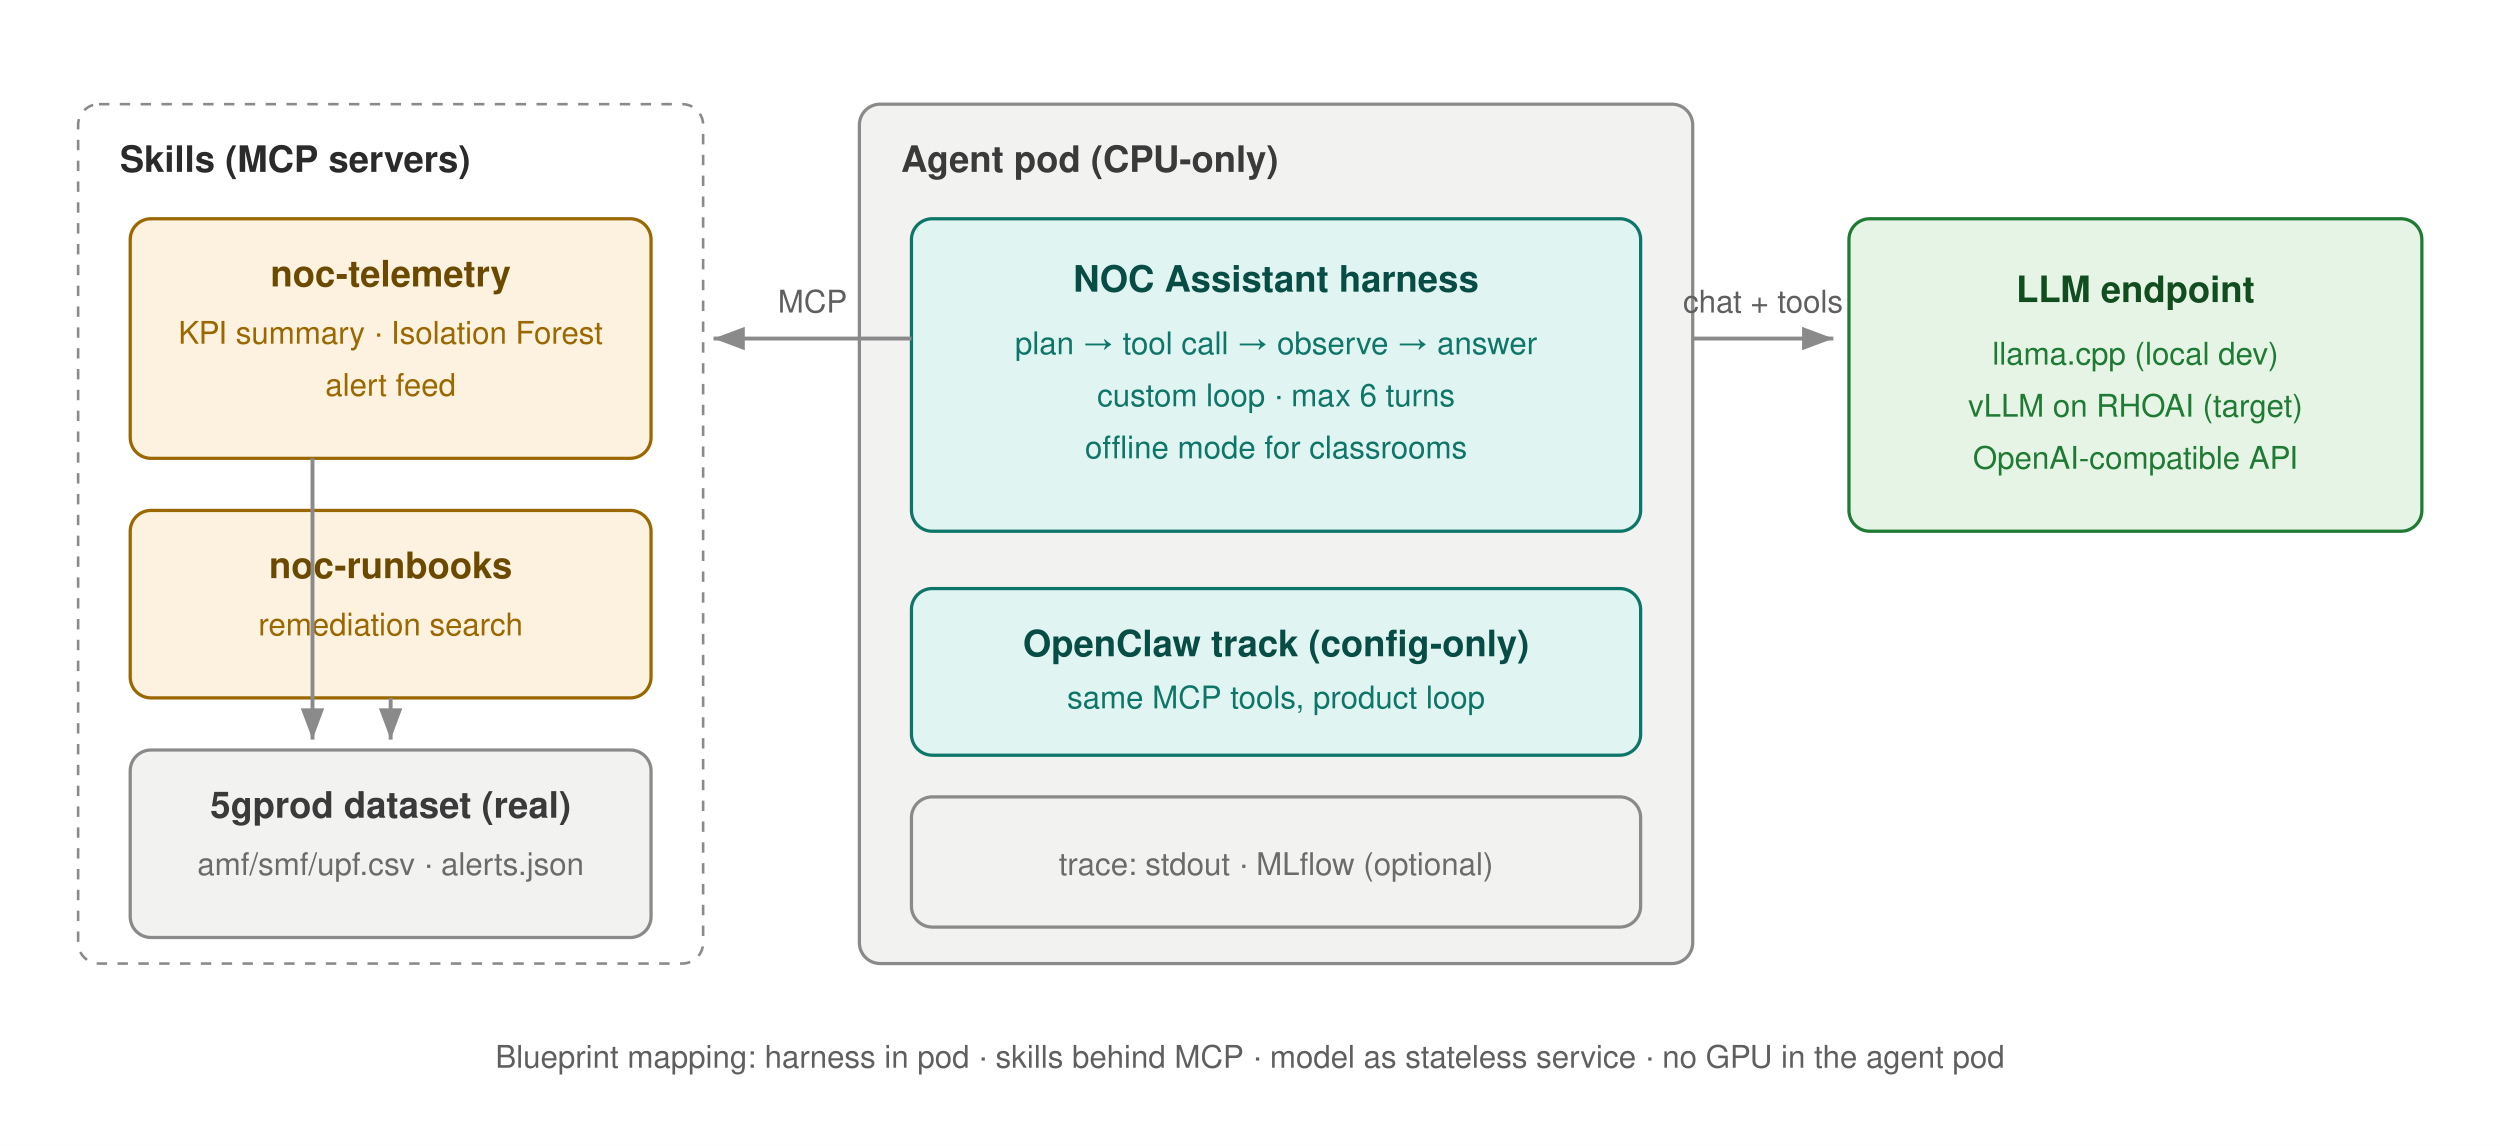
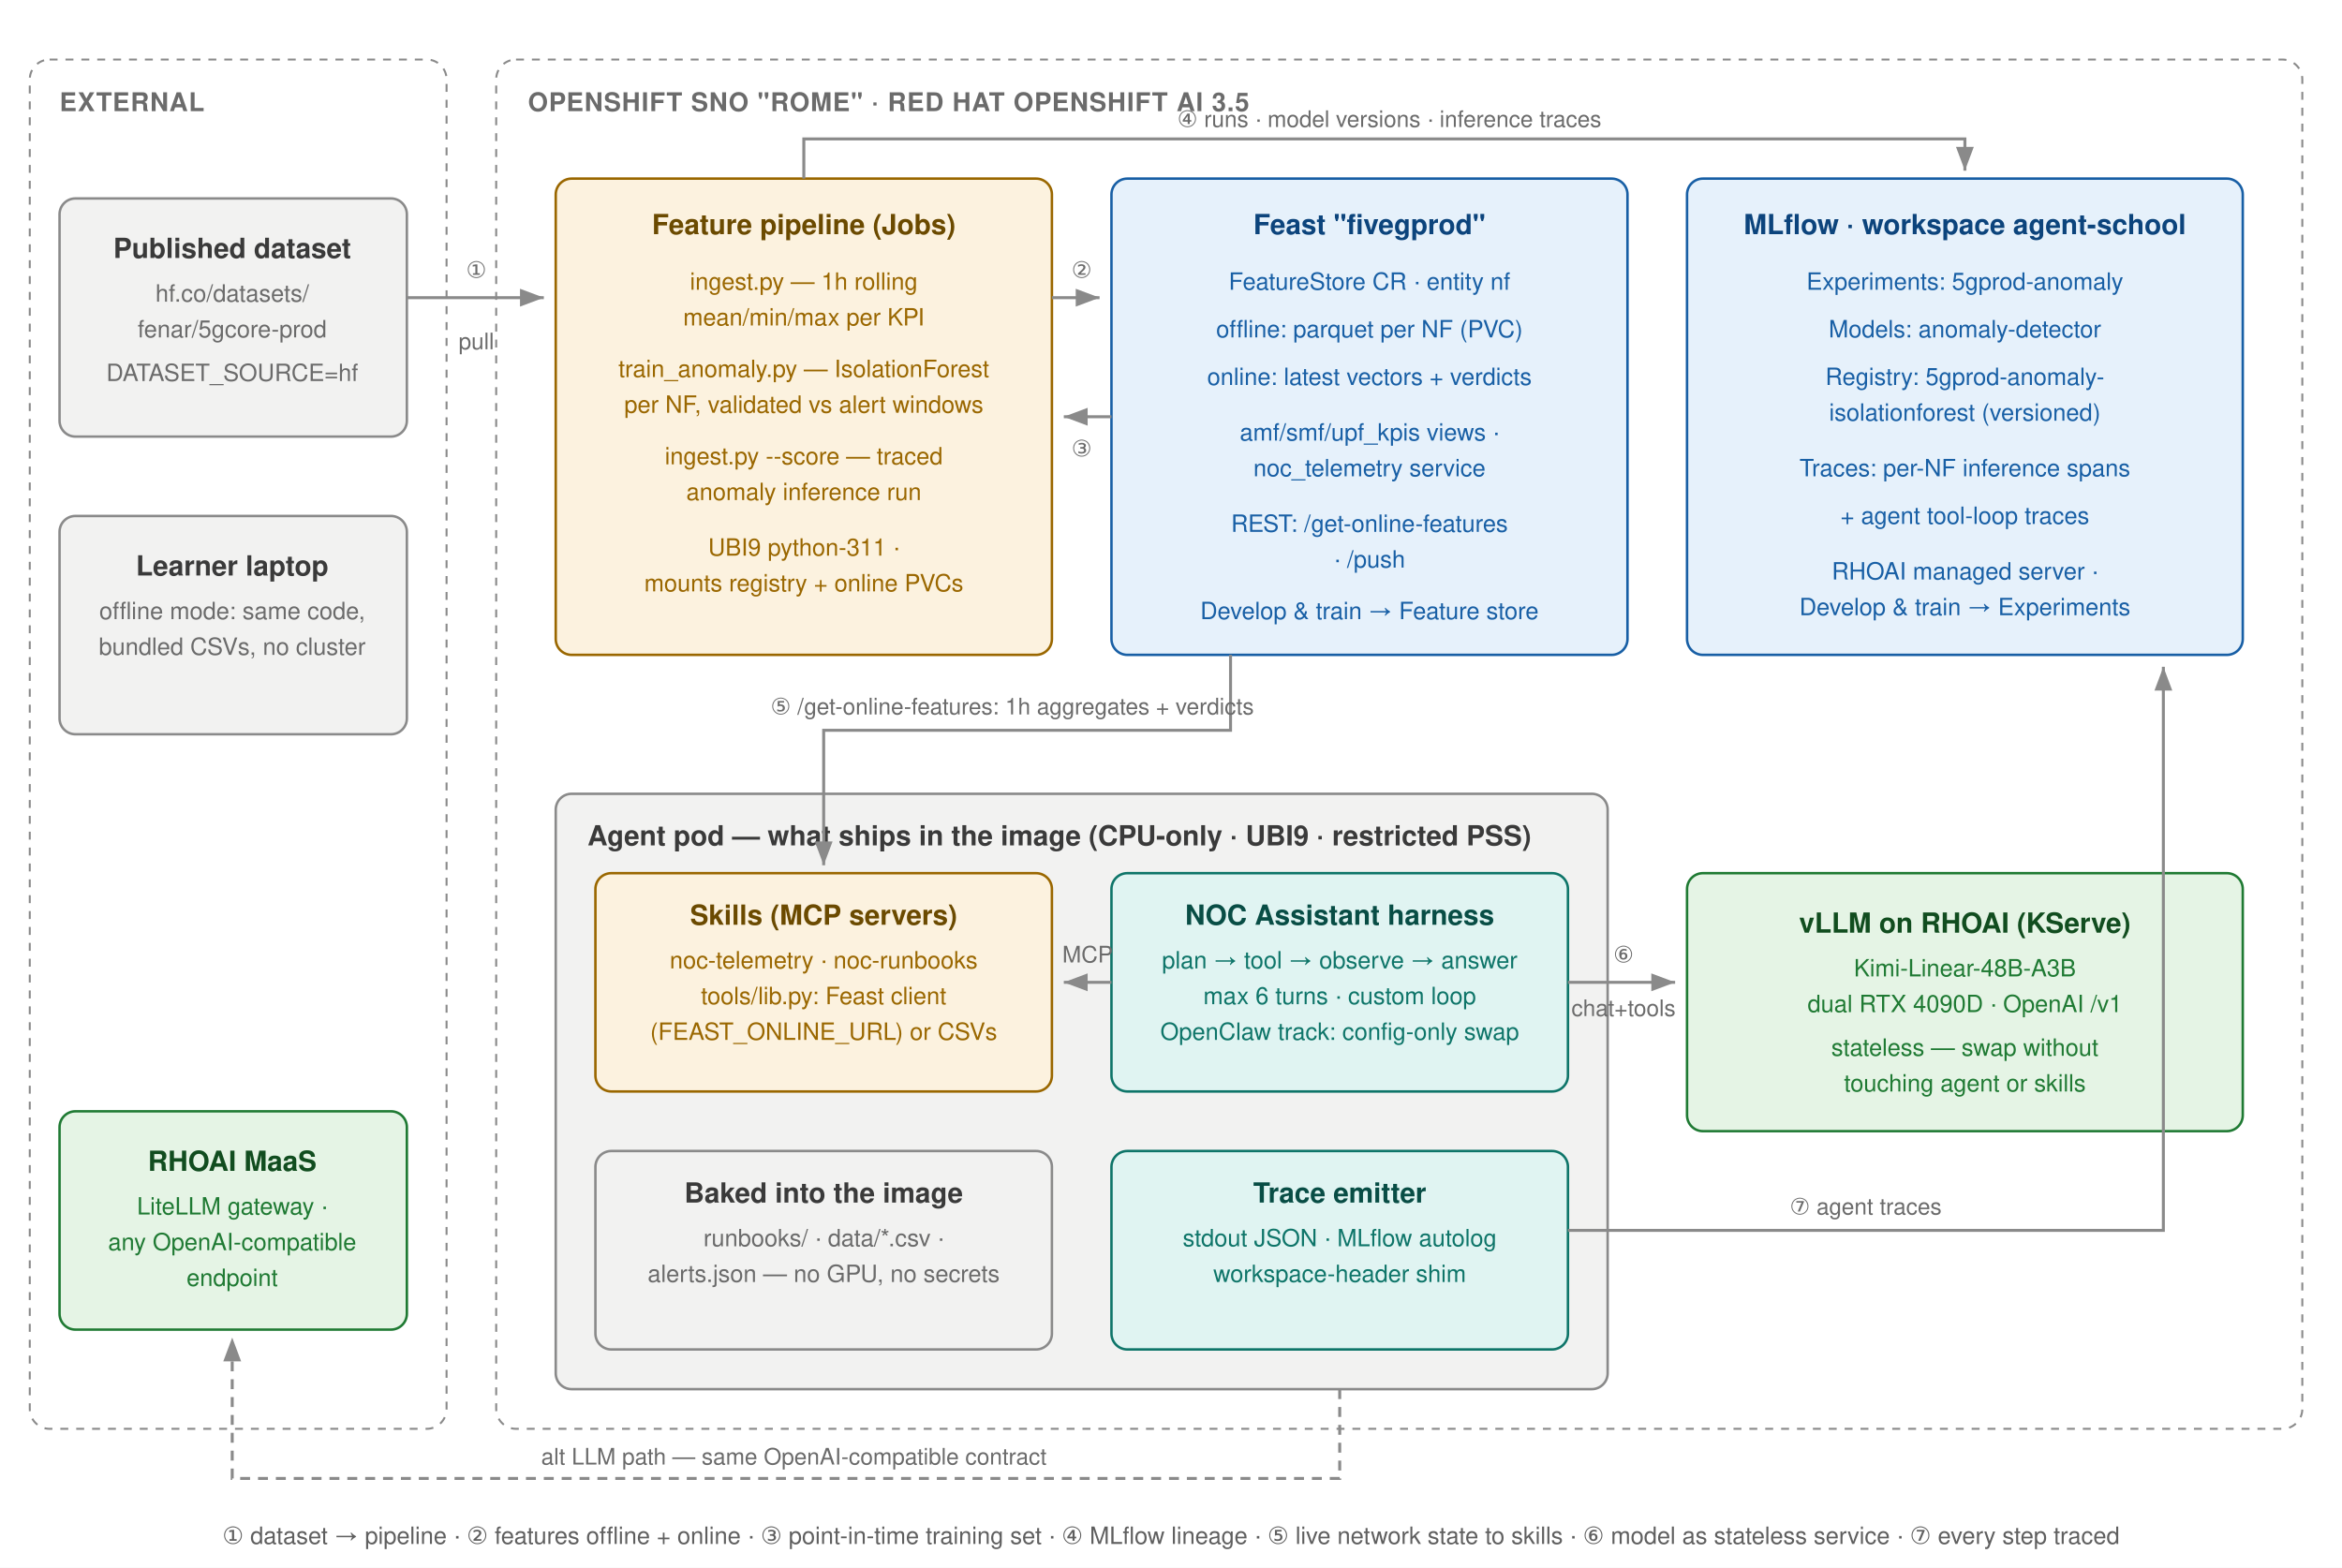
- <svg xmlns="http://www.w3.org/2000/svg" viewBox="0 0 960 440" width="960" height="440">
+ <svg xmlns="http://www.w3.org/2000/svg" viewBox="0 0 1180 790" width="1180" height="790">
  <style>
text { font-family: 'Helvetica Neue', Helvetica, Arial, sans-serif; }
.th { font-size: 14px; font-weight: 600; fill: #2a2a2a; }
.ts { font-size: 12px; font-weight: 400; fill: #5f5f5f; }
+ .tz { font-size: 13px; font-weight: 600; fill: #6b6b6b; letter-spacing: .4px; }
+ .tl { font-size: 11.5px; font-weight: 500; fill: #6b6b6b; }
.c-blue rect { fill: #E6F1FB; stroke: #185FA5; stroke-width: 1.25; }
.c-blue .th { fill: #0C447C; } .c-blue .ts { fill: #185FA5; }
.c-teal rect { fill: #E0F4F2; stroke: #0E7569; stroke-width: 1.25; }
.c-teal .th { fill: #084D45; } .c-teal .ts { fill: #0E7569; }
.c-amber rect { fill: #FCF2DF; stroke: #9A6700; stroke-width: 1.25; }
.c-amber .th { fill: #6B4A00; } .c-amber .ts { fill: #9A6700; }
.c-green rect { fill: #E5F4E5; stroke: #1F7A33; stroke-width: 1.25; }
.c-green .th { fill: #114D1F; } .c-green .ts { fill: #1F7A33; }
.c-gray rect { fill: #F2F2F1; stroke: #8a8a8a; stroke-width: 1.25; }
.c-gray .th { fill: #3A3A3A; } .c-gray .ts { fill: #6B6B6B; }
+ .arrow { stroke: #8a8a8a; stroke-width: 1.5; fill: none; }
+ .dashed { stroke-dasharray: 5 4; }
</style>
  <defs>
    <marker id="a" markerWidth="10" markerHeight="8" refX="8" refY="3" orient="auto">
      <path d="M0,0 L8,3 L0,6" fill="#8a8a8a" />
    </marker>
  </defs>
-   <rect width="960" height="440" fill="#ffffff" />
-   <rect x="30" y="40" width="240" height="330" rx="8" fill="none" stroke="#8a8a8a" stroke-dasharray="4 4" />
-   <text class="th" x="46" y="66">Skills (MCP servers)</text>
+   <rect width="1180" height="790" fill="#ffffff" />
+   <rect x="15" y="30" width="210" height="690" rx="10" fill="none" stroke="#8a8a8a" stroke-dasharray="4 4" />
+   <text class="tz" x="30" y="56">EXTERNAL</text>
+   <g class="c-gray">
+     <rect x="30" y="100" width="175" height="120" rx="8" />
+     <text class="th" x="117" y="130" text-anchor="middle">Published dataset</text>
+     <text class="ts" x="117" y="152" text-anchor="middle">hf.co/datasets/</text>
+     <text class="ts" x="117" y="170" text-anchor="middle">fenar/5gcore-prod</text>
+     <text class="ts" x="117" y="192" text-anchor="middle">DATASET_SOURCE=hf</text>
+   </g>
+   <g class="c-gray">
+     <rect x="30" y="260" width="175" height="110" rx="8" />
+     <text class="th" x="117" y="290" text-anchor="middle">Learner laptop</text>
+     <text class="ts" x="117" y="312" text-anchor="middle">offline mode: same code,</text>
+     <text class="ts" x="117" y="330" text-anchor="middle">bundled CSVs, no cluster</text>
+   </g>
+   <g class="c-green">
+     <rect x="30" y="560" width="175" height="110" rx="8" />
+     <text class="th" x="117" y="590" text-anchor="middle">RHOAI MaaS</text>
+     <text class="ts" x="117" y="612" text-anchor="middle">LiteLLM gateway ·</text>
+     <text class="ts" x="117" y="630" text-anchor="middle">any OpenAI-compatible</text>
+     <text class="ts" x="117" y="648" text-anchor="middle">endpoint</text>
+   </g>
+   <rect x="250" y="30" width="910" height="690" rx="10" fill="none" stroke="#8a8a8a" stroke-dasharray="4 4" />
+   <text class="tz" x="266" y="56">OPENSHIFT SNO "ROME" · RED HAT OPENSHIFT AI 3.5</text>
  <g class="c-amber">
-     <rect x="50" y="84" width="200" height="92" rx="8" />
-     <text class="th" x="150" y="110" text-anchor="middle">noc-telemetry</text>
-     <text class="ts" x="150" y="132" text-anchor="middle">KPI summary · Isolation Forest</text>
-     <text class="ts" x="150" y="152" text-anchor="middle">alert feed</text>
+     <rect x="280" y="90" width="250" height="240" rx="8" />
+     <text class="th" x="405" y="118" text-anchor="middle">Feature pipeline (Jobs)</text>
+     <text class="ts" x="405" y="146" text-anchor="middle">ingest.py — 1h rolling</text>
+     <text class="ts" x="405" y="164" text-anchor="middle">mean/min/max per KPI</text>
+     <text class="ts" x="405" y="190" text-anchor="middle">train_anomaly.py — IsolationForest</text>
+     <text class="ts" x="405" y="208" text-anchor="middle">per NF, validated vs alert windows</text>
+     <text class="ts" x="405" y="234" text-anchor="middle">ingest.py --score — traced</text>
+     <text class="ts" x="405" y="252" text-anchor="middle">anomaly inference run</text>
+     <text class="ts" x="405" y="280" text-anchor="middle">UBI9 python-311 ·</text>
+     <text class="ts" x="405" y="298" text-anchor="middle">mounts registry + online PVCs</text>
+   </g>
+   <g class="c-blue">
+     <rect x="560" y="90" width="260" height="240" rx="8" />
+     <text class="th" x="690" y="118" text-anchor="middle">Feast "fivegprod"</text>
+     <text class="ts" x="690" y="146" text-anchor="middle">FeatureStore CR · entity nf</text>
+     <text class="ts" x="690" y="170" text-anchor="middle">offline: parquet per NF (PVC)</text>
+     <text class="ts" x="690" y="194" text-anchor="middle">online: latest vectors + verdicts</text>
+     <text class="ts" x="690" y="222" text-anchor="middle">amf/smf/upf_kpis views ·</text>
+     <text class="ts" x="690" y="240" text-anchor="middle">noc_telemetry service</text>
+     <text class="ts" x="690" y="268" text-anchor="middle">REST: /get-online-features</text>
+     <text class="ts" x="690" y="286" text-anchor="middle">· /push</text>
+     <text class="ts" x="690" y="312" text-anchor="middle">Develop &amp; train → Feature store</text>
+   </g>
+   <g class="c-blue">
+     <rect x="850" y="90" width="280" height="240" rx="8" />
+     <text class="th" x="990" y="118" text-anchor="middle">MLflow · workspace agent-school</text>
+     <text class="ts" x="990" y="146" text-anchor="middle">Experiments: 5gprod-anomaly</text>
+     <text class="ts" x="990" y="170" text-anchor="middle">Models: anomaly-detector</text>
+     <text class="ts" x="990" y="194" text-anchor="middle">Registry: 5gprod-anomaly-</text>
+     <text class="ts" x="990" y="212" text-anchor="middle">isolationforest (versioned)</text>
+     <text class="ts" x="990" y="240" text-anchor="middle">Traces: per-NF inference spans</text>
+     <text class="ts" x="990" y="264" text-anchor="middle">+ agent tool-loop traces</text>
+     <text class="ts" x="990" y="292" text-anchor="middle">RHOAI managed server ·</text>
+     <text class="ts" x="990" y="310" text-anchor="middle">Develop &amp; train → Experiments</text>
+   </g>
+   <g class="c-gray">
+     <rect x="280" y="400" width="530" height="300" rx="8" />
+     <text class="th" x="296" y="426">Agent pod — what ships in the image (CPU-only · UBI9 · restricted PSS)</text>
  </g>
  <g class="c-amber">
-     <rect x="50" y="196" width="200" height="72" rx="8" />
-     <text class="th" x="150" y="222" text-anchor="middle">noc-runbooks</text>
-     <text class="ts" x="150" y="244" text-anchor="middle">remediation search</text>
+     <rect x="300" y="440" width="230" height="110" rx="8" />
+     <text class="th" x="415" y="466" text-anchor="middle">Skills (MCP servers)</text>
+     <text class="ts" x="415" y="488" text-anchor="middle">noc-telemetry · noc-runbooks</text>
+     <text class="ts" x="415" y="506" text-anchor="middle">tools/lib.py: Feast client</text>
+     <text class="ts" x="415" y="524" text-anchor="middle">(FEAST_ONLINE_URL) or CSVs</text>
+   </g>
+   <g class="c-teal">
+     <rect x="560" y="440" width="230" height="110" rx="8" />
+     <text class="th" x="675" y="466" text-anchor="middle">NOC Assistant harness</text>
+     <text class="ts" x="675" y="488" text-anchor="middle">plan → tool → observe → answer</text>
+     <text class="ts" x="675" y="506" text-anchor="middle">max 6 turns · custom loop</text>
+     <text class="ts" x="675" y="524" text-anchor="middle">OpenClaw track: config-only swap</text>
  </g>
  <g class="c-gray">
-     <rect x="50" y="288" width="200" height="72" rx="8" />
-     <text class="th" x="150" y="314" text-anchor="middle">5gprod dataset (real)</text>
-     <text class="ts" x="150" y="336" text-anchor="middle">amf/smf/upf.csv · alerts.json</text>
-   </g>
-   <line x1="150" y1="268" x2="150" y2="284" stroke="#8a8a8a" stroke-width="1.5" marker-end="url(#a)" />
-   <line x1="120" y1="176" x2="120" y2="284" stroke="#8a8a8a" stroke-width="1.5" marker-end="url(#a)" />
-   <g class="c-gray">
-     <rect x="330" y="40" width="320" height="330" rx="8" />
-     <text class="th" x="346" y="66">Agent pod (CPU-only)</text>
+     <rect x="300" y="580" width="230" height="100" rx="8" />
+     <text class="th" x="415" y="606" text-anchor="middle">Baked into the image</text>
+     <text class="ts" x="415" y="628" text-anchor="middle">runbooks/ · data/*.csv ·</text>
+     <text class="ts" x="415" y="646" text-anchor="middle">alerts.json — no GPU, no secrets</text>
  </g>
  <g class="c-teal">
-     <rect x="350" y="84" width="280" height="120" rx="8" />
-     <text class="th" x="490" y="112" text-anchor="middle">NOC Assistant harness</text>
-     <text class="ts" x="490" y="136" text-anchor="middle">plan → tool call → observe → answer</text>
-     <text class="ts" x="490" y="156" text-anchor="middle">custom loop · max 6 turns</text>
-     <text class="ts" x="490" y="176" text-anchor="middle">offline mode for classrooms</text>
+     <rect x="560" y="580" width="230" height="100" rx="8" />
+     <text class="th" x="675" y="606" text-anchor="middle">Trace emitter</text>
+     <text class="ts" x="675" y="628" text-anchor="middle">stdout JSON · MLflow autolog</text>
+     <text class="ts" x="675" y="646" text-anchor="middle">workspace-header shim</text>
  </g>
-   <g class="c-teal">
-     <rect x="350" y="226" width="280" height="64" rx="8" />
-     <text class="th" x="490" y="252" text-anchor="middle">OpenClaw track (config-only)</text>
-     <text class="ts" x="490" y="272" text-anchor="middle">same MCP tools, product loop</text>
+   <g class="c-green">
+     <rect x="850" y="440" width="280" height="130" rx="8" />
+     <text class="th" x="990" y="470" text-anchor="middle">vLLM on RHOAI (KServe)</text>
+     <text class="ts" x="990" y="492" text-anchor="middle">Kimi-Linear-48B-A3B</text>
+     <text class="ts" x="990" y="510" text-anchor="middle">dual RTX 4090D · OpenAI /v1</text>
+     <text class="ts" x="990" y="532" text-anchor="middle">stateless — swap without</text>
+     <text class="ts" x="990" y="550" text-anchor="middle">touching agent or skills</text>
  </g>
-   <g class="c-gray">
-     <rect x="350" y="306" width="280" height="50" rx="8" />
-     <text class="ts" x="490" y="336" text-anchor="middle">trace: stdout · MLflow (optional)</text>
-   </g>
-   <line x1="350" y1="130" x2="274" y2="130" stroke="#8a8a8a" stroke-width="1.5" marker-end="url(#a)" />
-   <text class="ts" x="312" y="120" text-anchor="middle">MCP</text>
-   <g class="c-green">
-     <rect x="710" y="84" width="220" height="120" rx="8" />
-     <text class="th" x="820" y="116" text-anchor="middle">LLM endpoint</text>
-     <text class="ts" x="820" y="140" text-anchor="middle">llama.cpp (local dev)</text>
-     <text class="ts" x="820" y="160" text-anchor="middle">vLLM on RHOAI (target)</text>
-     <text class="ts" x="820" y="180" text-anchor="middle">OpenAI-compatible API</text>
-   </g>
-   <line x1="650" y1="130" x2="704" y2="130" stroke="#8a8a8a" stroke-width="1.5" marker-end="url(#a)" />
-   <text class="ts" x="677" y="120" text-anchor="middle">chat + tools</text>
-   <text class="ts" x="480" y="410" text-anchor="middle">Blueprint mapping: harness in pod · skills behind MCP · model as stateless service · no GPU in the agent pod</text>
+   <line class="arrow" x1="205" y1="150" x2="274" y2="150" marker-end="url(#a)" />
+   <text class="tl" x="240" y="140" text-anchor="middle">①</text>
+   <text class="tl" x="240" y="176" text-anchor="middle">pull</text>
+   <line class="arrow" x1="530" y1="150" x2="554" y2="150" marker-end="url(#a)" />
+   <text class="tl" x="545" y="140" text-anchor="middle">②</text>
+   <line class="arrow" x1="560" y1="210" x2="536" y2="210" marker-end="url(#a)" />
+   <text class="tl" x="545" y="230" text-anchor="middle">③</text>
+   <polyline class="arrow" points="405,90 405,70 990,70 990,86" marker-end="url(#a)" />
+   <text class="tl" x="700" y="64" text-anchor="middle">④ runs · model versions · inference traces</text>
+   <polyline class="arrow" points="620,330 620,368 415,368 415,436" marker-end="url(#a)" />
+   <text class="tl" x="510" y="360" text-anchor="middle">⑤ /get-online-features: 1h aggregates + verdicts</text>
+   <line class="arrow" x1="560" y1="495" x2="536" y2="495" marker-end="url(#a)" />
+   <text class="tl" x="548" y="485" text-anchor="middle">MCP</text>
+   <line class="arrow" x1="790" y1="495" x2="844" y2="495" marker-end="url(#a)" />
+   <text class="tl" x="818" y="485" text-anchor="middle">⑥</text>
+   <text class="tl" x="818" y="512" text-anchor="middle">chat+tools</text>
+   <polyline class="arrow" points="790,620 1090,620 1090,336" marker-end="url(#a)" />
+   <text class="tl" x="940" y="612" text-anchor="middle">⑦ agent traces</text>
+   <polyline class="arrow dashed" points="675,700 675,745 117,745 117,674" marker-end="url(#a)" />
+   <text class="tl" x="400" y="738" text-anchor="middle">alt LLM path — same OpenAI-compatible contract</text>
+   <text class="ts" x="590" y="778" text-anchor="middle">① dataset → pipeline · ② features offline + online · ③ point-in-time training set · ④ MLflow lineage · ⑤ live network state to skills · ⑥ model as stateless service · ⑦ every step traced</text>
</svg>
